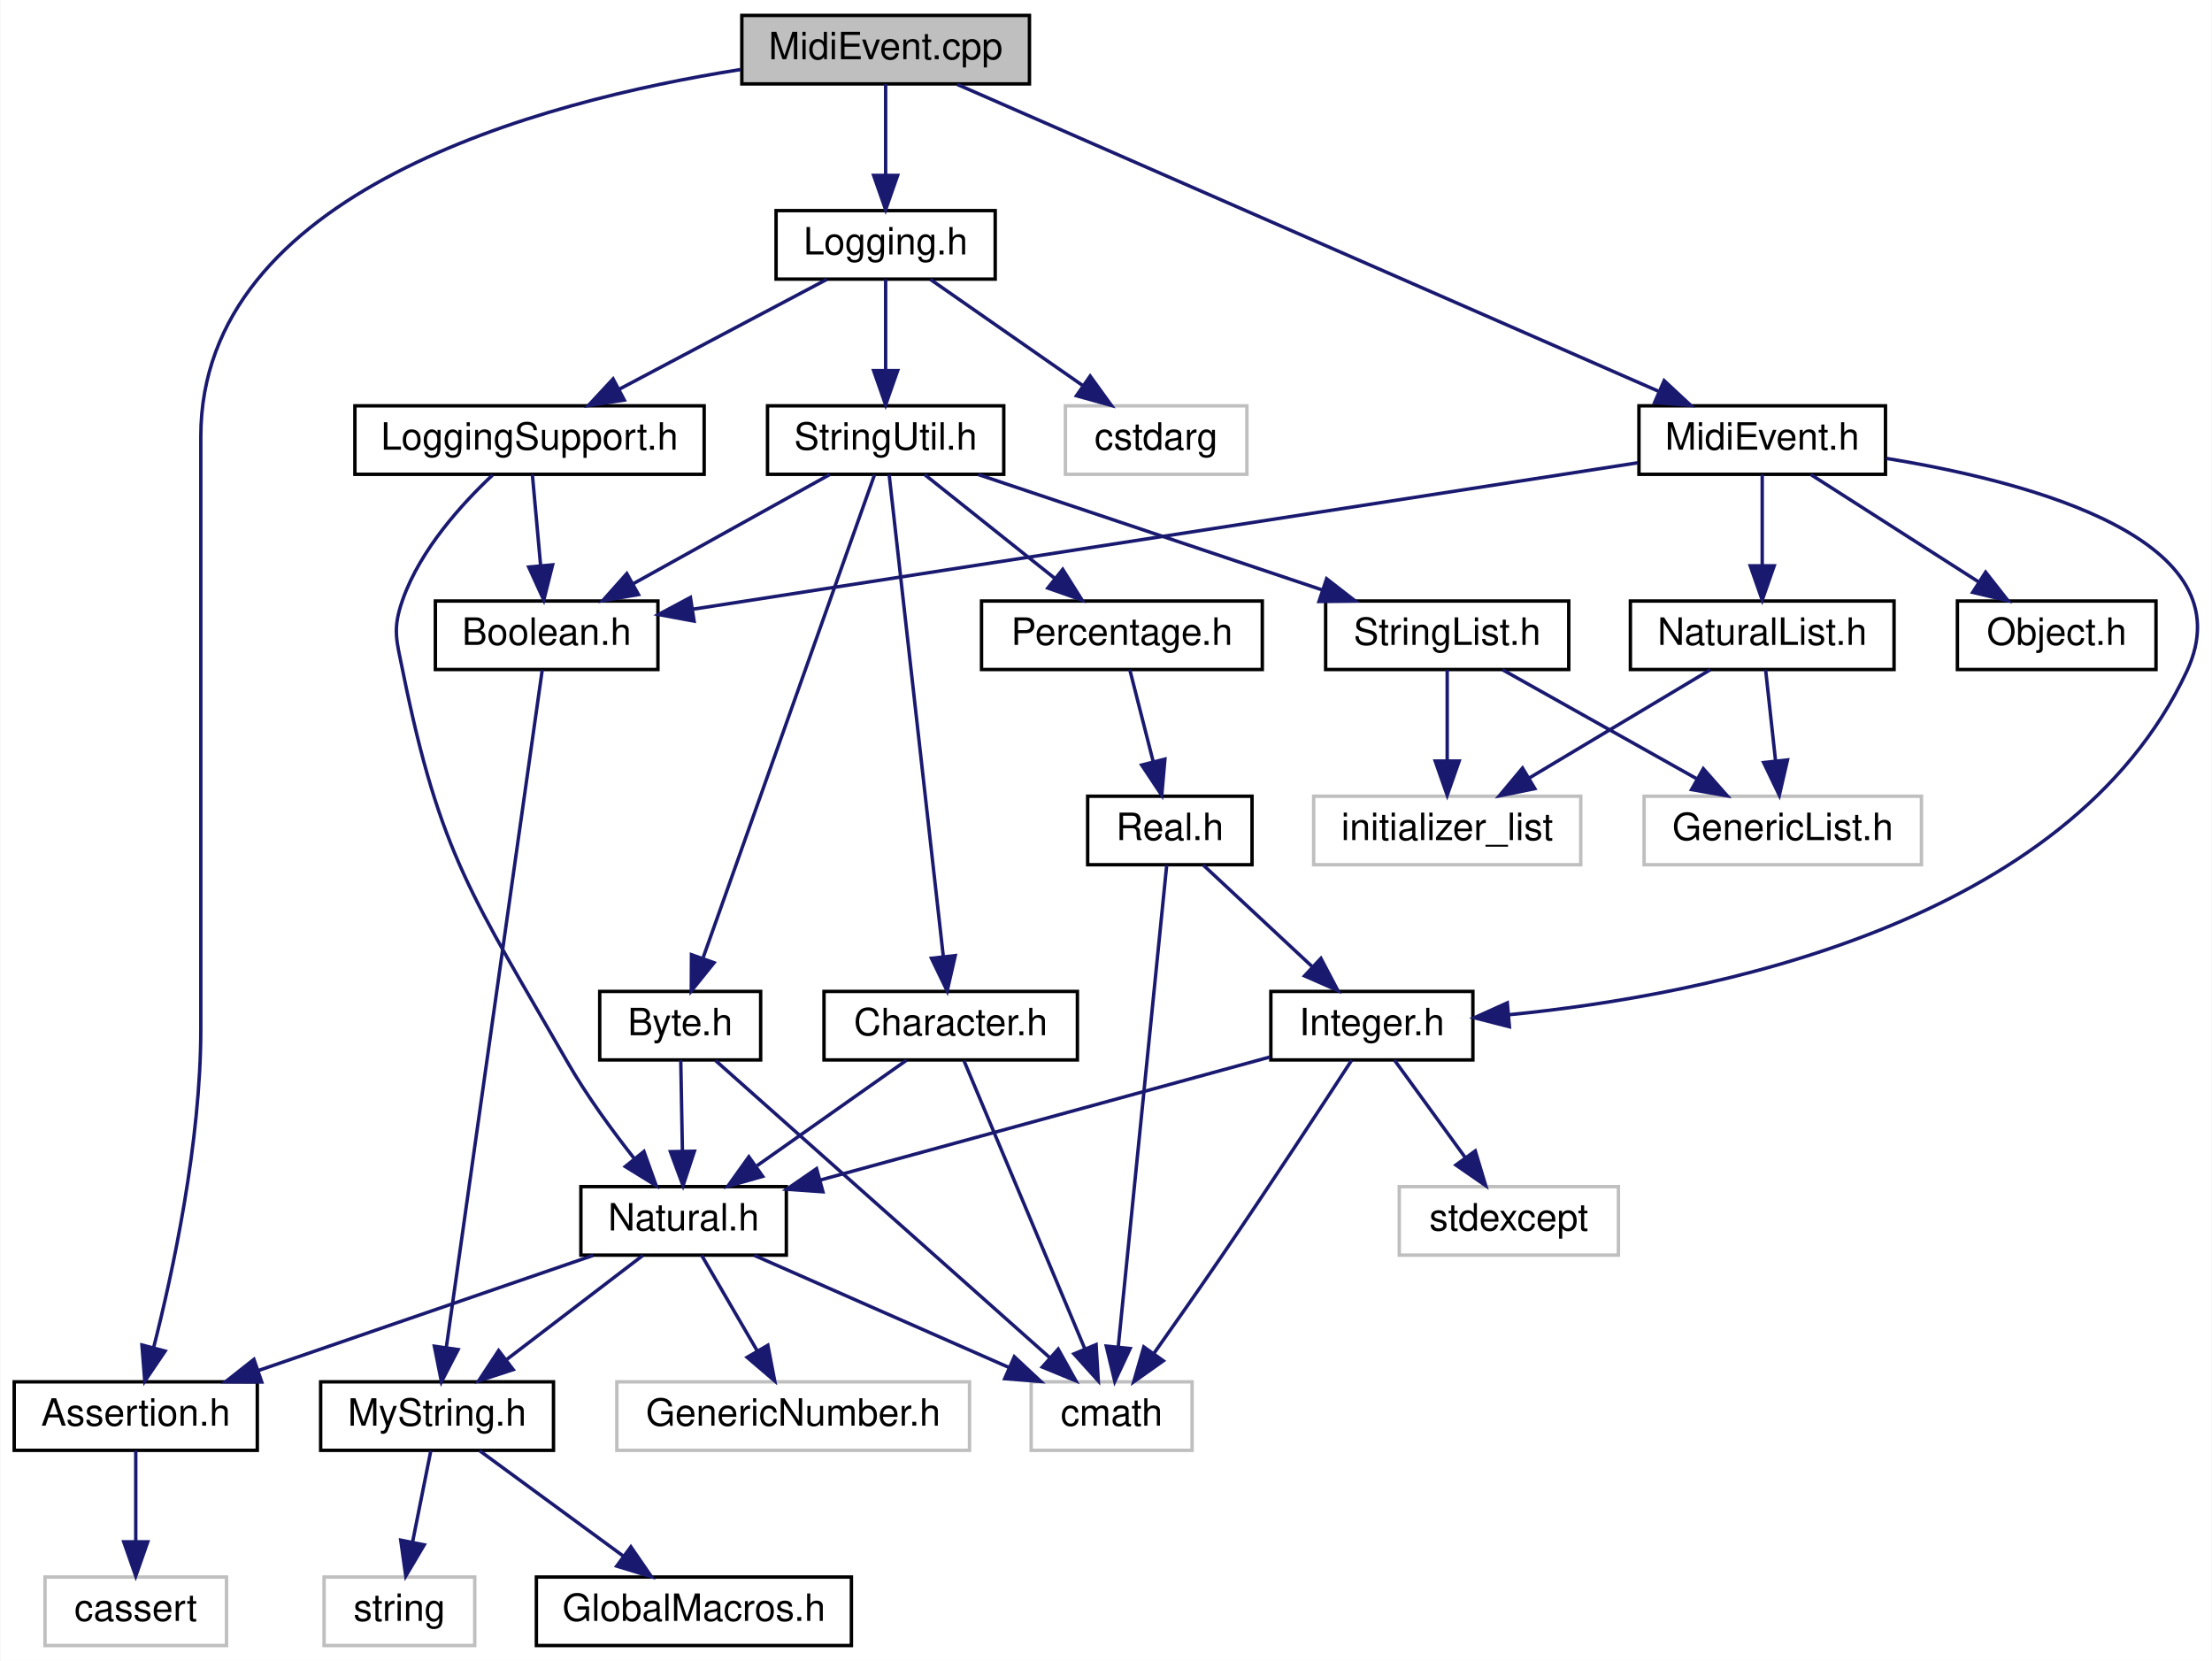
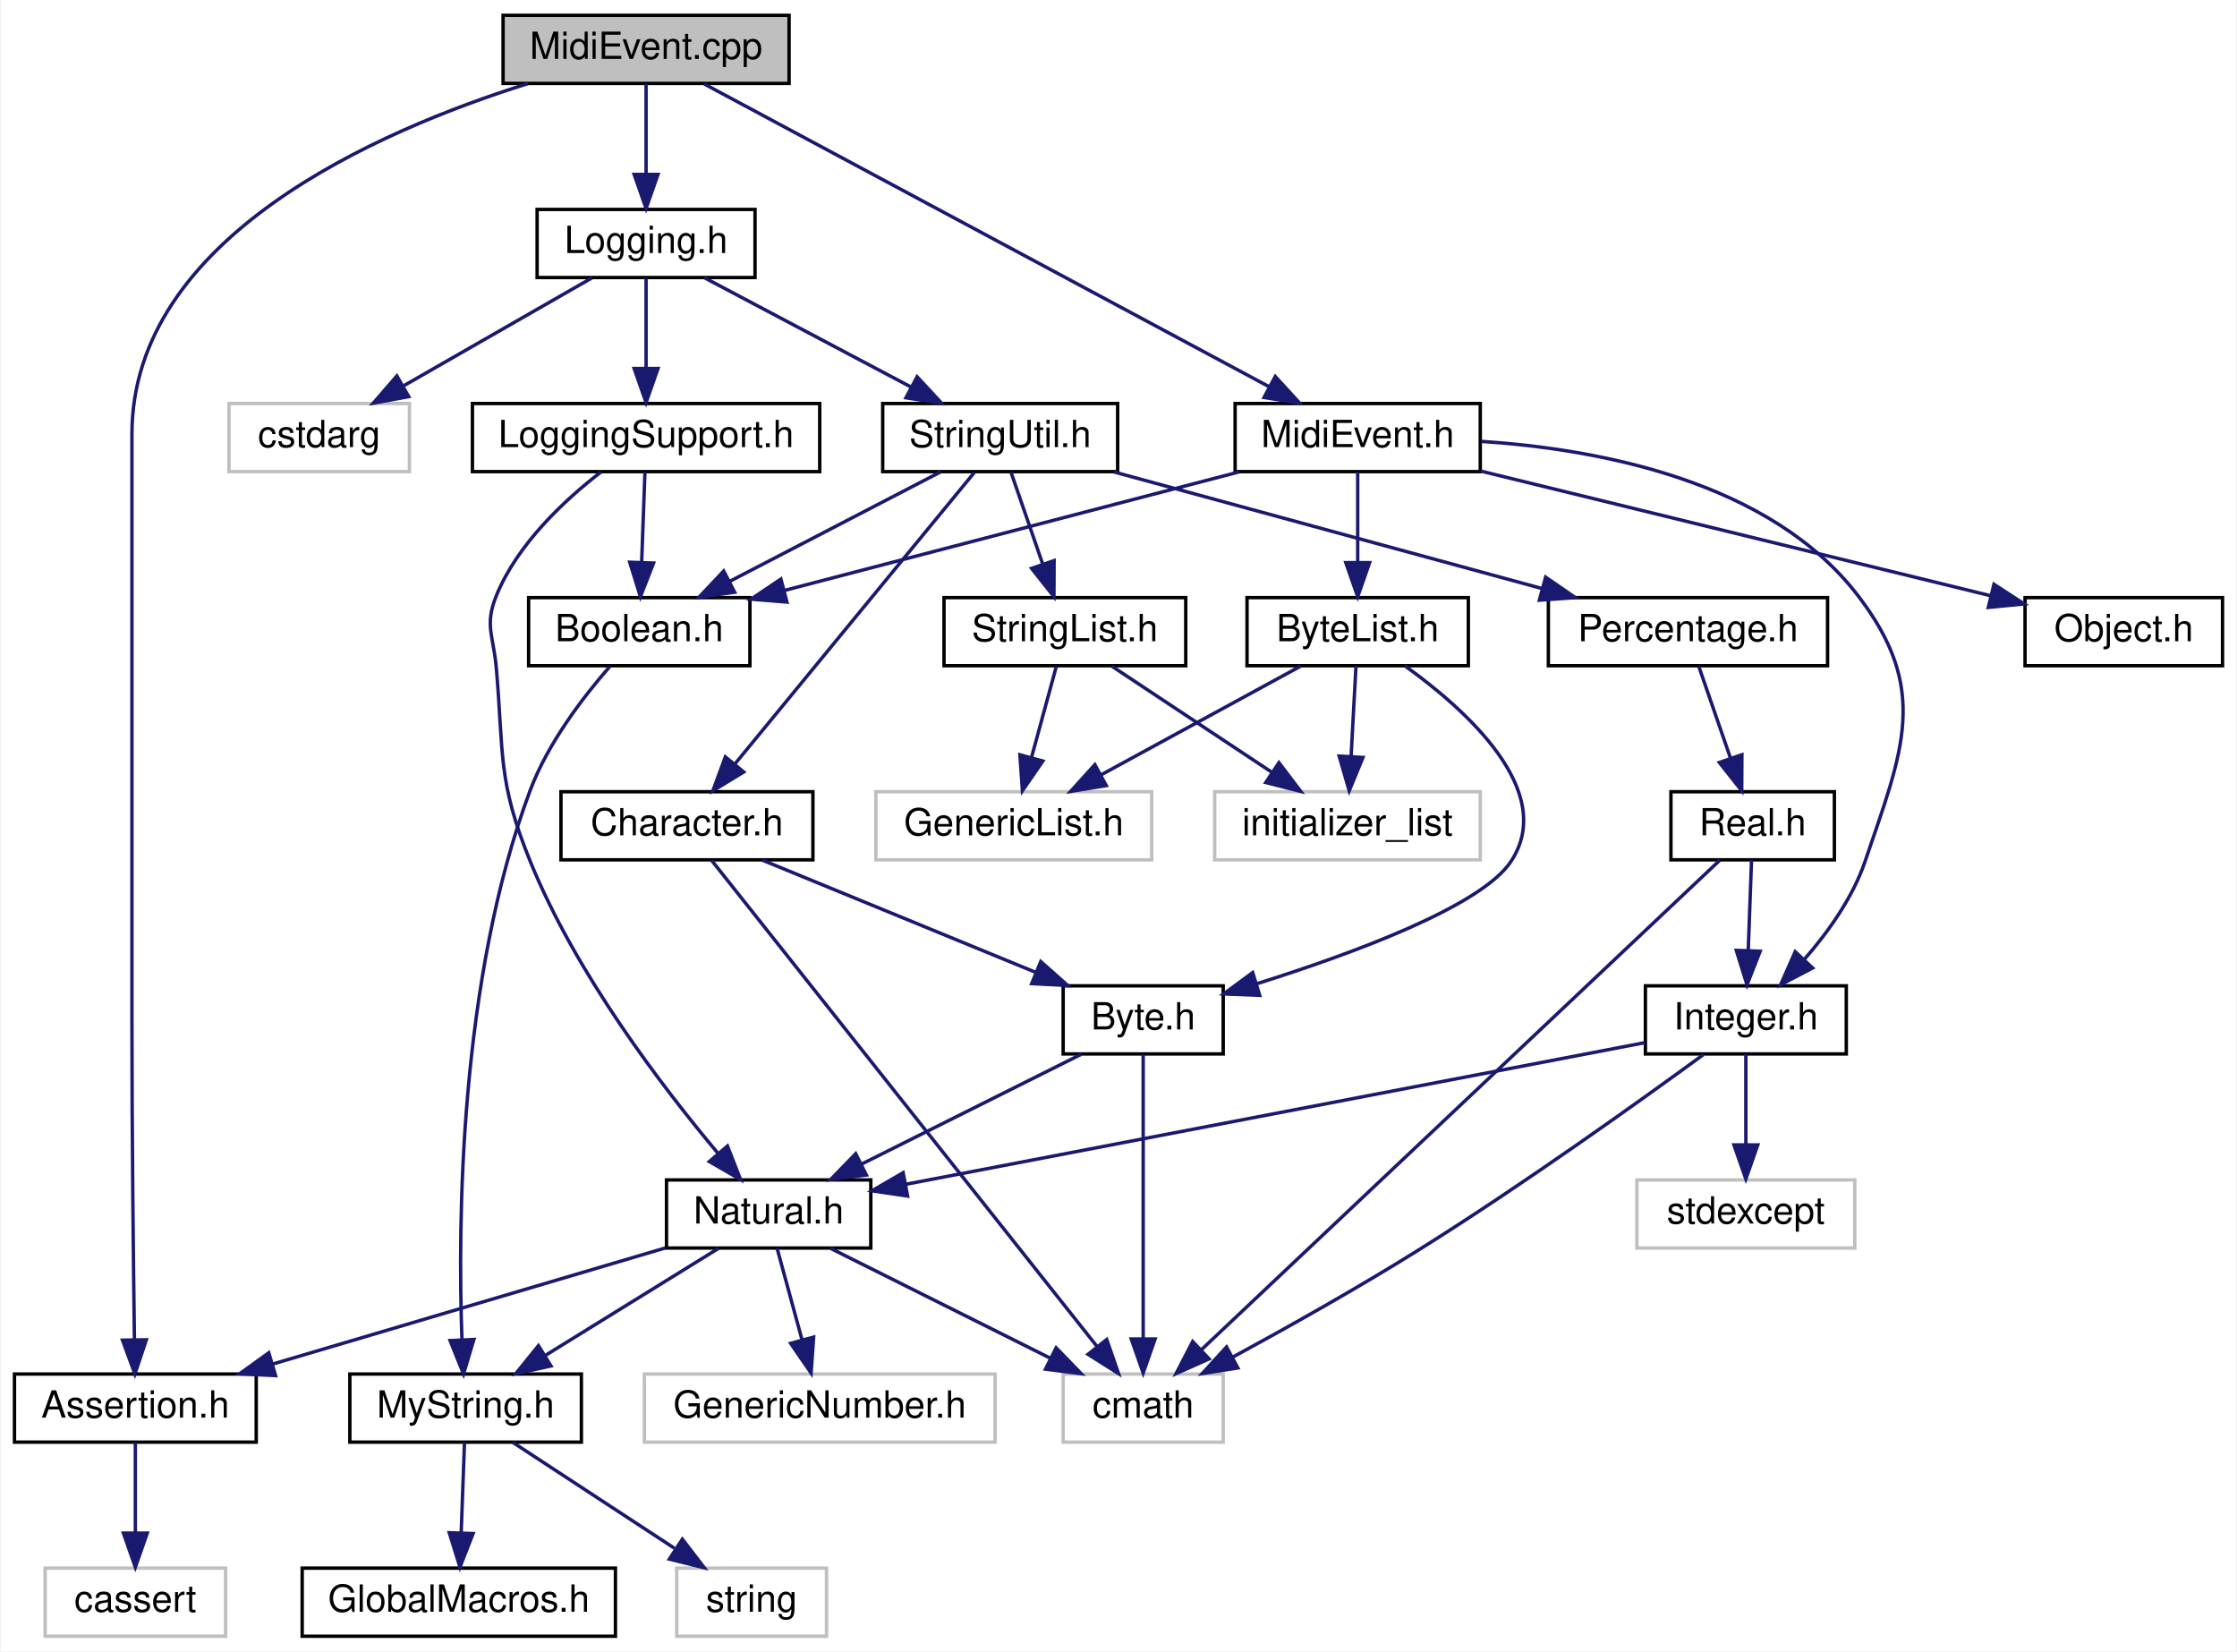
- <svg xmlns="http://www.w3.org/2000/svg" xmlns:xlink="http://www.w3.org/1999/xlink" width="646pt" height="485pt" viewBox="0.00 0.00 645.71 485.00">
+ <svg xmlns="http://www.w3.org/2000/svg" xmlns:xlink="http://www.w3.org/1999/xlink" width="657pt" height="485pt" viewBox="0.00 0.00 656.50 485.00">
  <g id="graph0" class="graph" transform="scale(1 1) rotate(0) translate(4 481)">
-     <polygon fill="white" stroke="transparent" points="-4,4 -4,-481 641.71,-481 641.71,4 -4,4" />
+     <polygon fill="white" stroke="transparent" points="-4,4 -4,-481 652.5,-481 652.5,4 -4,4" />
    <g id="node1" class="node">
      <g id="a_node1">
        <a xlink:title="The MidiEvent implementation defines the services of a single MIDI event.">
-           <polygon fill="#bfbfbf" stroke="black" points="212.5,-456.5 212.5,-476.5 296.5,-476.5 296.5,-456.5 212.5,-456.5" />
-           <text text-anchor="middle" x="254.5" y="-463.7" font-family="Helvetica,sans-Serif" font-size="11.00">MidiEvent.cpp</text>
+           <polygon fill="#bfbfbf" stroke="black" points="143.5,-456.5 143.5,-476.5 227.5,-476.5 227.5,-456.5 143.5,-456.5" />
+           <text text-anchor="middle" x="185.5" y="-463.7" font-family="Helvetica,sans-Serif" font-size="11.00">MidiEvent.cpp</text>
        </a>
      </g>
    </g>
    <g id="node2" class="node">
      <g id="a_node2">
        <a xlink:href="_assertion_8h.html" target="_top" xlink:title="The Assertion specification defines macros for pre- and postconditions in functions or methods.">
          <polygon fill="white" stroke="black" points="0,-57.5 0,-77.5 71,-77.5 71,-57.5 0,-57.5" />
          <text text-anchor="middle" x="35.5" y="-64.7" font-family="Helvetica,sans-Serif" font-size="11.00">Assertion.h</text>
        </a>
      </g>
    </g>
    <g id="edge1" class="edge">
-       <path fill="none" stroke="midnightblue" d="M212.09,-460.69C153.38,-451.4 54.5,-425.13 54.5,-353.5 54.5,-353.5 54.5,-353.5 54.5,-180.5 54.5,-147.43 46.35,-109.63 40.72,-87.49" />
-       <polygon fill="midnightblue" stroke="midnightblue" points="44.08,-86.48 38.14,-77.7 37.31,-88.26 44.08,-86.48" />
+       <path fill="none" stroke="midnightblue" d="M150.86,-456.47C106.28,-442.52 34.5,-411.11 34.5,-353.5 34.5,-353.5 34.5,-353.5 34.5,-180.5 34.5,-147.88 34.93,-109.92 35.23,-87.62" />
+       <polygon fill="midnightblue" stroke="midnightblue" points="38.73,-87.55 35.37,-77.5 31.73,-87.45 38.73,-87.55" />
    </g>
    <g id="node4" class="node">
      <g id="a_node4">
        <a xlink:href="_logging_8h.html" target="_top" xlink:title="The Logging specification defines macros for entry-, exit- and intermediate logging of functions into...">
-           <polygon fill="white" stroke="black" points="222.5,-399.5 222.5,-419.5 286.5,-419.5 286.5,-399.5 222.5,-399.5" />
-           <text text-anchor="middle" x="254.5" y="-406.7" font-family="Helvetica,sans-Serif" font-size="11.00">Logging.h</text>
+           <polygon fill="white" stroke="black" points="153.5,-399.5 153.5,-419.5 217.5,-419.5 217.5,-399.5 153.5,-399.5" />
+           <text text-anchor="middle" x="185.5" y="-406.7" font-family="Helvetica,sans-Serif" font-size="11.00">Logging.h</text>
        </a>
      </g>
    </g>
    <g id="edge3" class="edge">
-       <path fill="none" stroke="midnightblue" d="M254.5,-456.42C254.5,-449.22 254.5,-438.9 254.5,-429.86" />
-       <polygon fill="midnightblue" stroke="midnightblue" points="258,-429.78 254.5,-419.78 251,-429.78 258,-429.78" />
+       <path fill="none" stroke="midnightblue" d="M185.5,-456.42C185.5,-449.22 185.5,-438.9 185.5,-429.86" />
+       <polygon fill="midnightblue" stroke="midnightblue" points="189,-429.78 185.5,-419.78 182,-429.78 189,-429.78" />
    </g>
    <g id="node24" class="node">
      <g id="a_node24">
        <a xlink:href="_midi_event_8h.html" target="_top" xlink:title="The MidiEvent specification defines a single MIDI event and the MIDI event kind enumeration.">
-           <polygon fill="white" stroke="black" points="474.5,-342.5 474.5,-362.5 546.5,-362.5 546.5,-342.5 474.5,-342.5" />
-           <text text-anchor="middle" x="510.5" y="-349.7" font-family="Helvetica,sans-Serif" font-size="11.00">MidiEvent.h</text>
-         </a>
-       </g>
-     </g>
-     <g id="edge33" class="edge">
-       <path fill="none" stroke="midnightblue" d="M275.45,-456.33C320.66,-436.56 427.53,-389.8 480.15,-366.78" />
-       <polygon fill="midnightblue" stroke="midnightblue" points="481.86,-369.85 489.62,-362.63 479.06,-363.44 481.86,-369.85" />
+           <polygon fill="white" stroke="black" points="358.5,-342.5 358.5,-362.5 430.5,-362.5 430.5,-342.5 358.5,-342.5" />
+           <text text-anchor="middle" x="394.5" y="-349.7" font-family="Helvetica,sans-Serif" font-size="11.00">MidiEvent.h</text>
+         </a>
+       </g>
+     </g>
+     <g id="edge32" class="edge">
+       <path fill="none" stroke="midnightblue" d="M202.6,-456.33C239.13,-436.76 324.96,-390.77 368.37,-367.5" />
+       <polygon fill="midnightblue" stroke="midnightblue" points="370.29,-370.44 377.45,-362.63 366.99,-364.27 370.29,-370.44" />
    </g>
    <g id="node3" class="node">
      <g id="a_node3">
        <a xlink:title=" ">
          <polygon fill="white" stroke="#bfbfbf" points="9,-0.5 9,-20.5 62,-20.5 62,-0.5 9,-0.5" />
          <text text-anchor="middle" x="35.5" y="-7.7" font-family="Helvetica,sans-Serif" font-size="11.00">cassert</text>
        </a>
      </g>
    </g>
    <g id="edge2" class="edge">
      <path fill="none" stroke="midnightblue" d="M35.5,-57.42C35.5,-50.22 35.5,-39.9 35.5,-30.86" />
      <polygon fill="midnightblue" stroke="midnightblue" points="39,-30.78 35.5,-20.78 32,-30.78 39,-30.78" />
    </g>
    <g id="node5" class="node">
      <g id="a_node5">
        <a xlink:title=" ">
-           <polygon fill="white" stroke="#bfbfbf" points="307,-342.5 307,-362.5 360,-362.5 360,-342.5 307,-342.5" />
-           <text text-anchor="middle" x="333.5" y="-349.7" font-family="Helvetica,sans-Serif" font-size="11.00">cstdarg</text>
+           <polygon fill="white" stroke="#bfbfbf" points="63,-342.5 63,-362.5 116,-362.5 116,-342.5 63,-342.5" />
+           <text text-anchor="middle" x="89.5" y="-349.7" font-family="Helvetica,sans-Serif" font-size="11.00">cstdarg</text>
        </a>
      </g>
    </g>
    <g id="edge4" class="edge">
-       <path fill="none" stroke="midnightblue" d="M267.55,-399.42C279.67,-390.98 297.94,-378.26 312.18,-368.34" />
-       <polygon fill="midnightblue" stroke="midnightblue" points="314.23,-371.18 320.44,-362.6 310.23,-365.44 314.23,-371.18" />
+       <path fill="none" stroke="midnightblue" d="M169.65,-399.42C154.64,-390.82 131.87,-377.78 114.43,-367.78" />
+       <polygon fill="midnightblue" stroke="midnightblue" points="115.79,-364.53 105.38,-362.6 112.31,-370.6 115.79,-364.53" />
    </g>
    <g id="node6" class="node">
      <g id="a_node6">
        <a xlink:href="_logging_support_8h.html" target="_top" xlink:title="The LoggingSupport specification defines a class for simple entry/exit logging to a file; this loggin...">
-           <polygon fill="white" stroke="black" points="99.5,-342.5 99.5,-362.5 201.5,-362.5 201.5,-342.5 99.5,-342.5" />
-           <text text-anchor="middle" x="150.5" y="-349.7" font-family="Helvetica,sans-Serif" font-size="11.00">LoggingSupport.h</text>
+           <polygon fill="white" stroke="black" points="134.5,-342.5 134.5,-362.5 236.5,-362.5 236.5,-342.5 134.5,-342.5" />
+           <text text-anchor="middle" x="185.5" y="-349.7" font-family="Helvetica,sans-Serif" font-size="11.00">LoggingSupport.h</text>
        </a>
      </g>
    </g>
    <g id="edge5" class="edge">
-       <path fill="none" stroke="midnightblue" d="M237.33,-399.42C220.84,-390.7 195.72,-377.41 176.73,-367.37" />
-       <polygon fill="midnightblue" stroke="midnightblue" points="178.18,-364.18 167.7,-362.6 174.9,-370.36 178.18,-364.18" />
+       <path fill="none" stroke="midnightblue" d="M185.5,-399.42C185.5,-392.22 185.5,-381.9 185.5,-372.86" />
+       <polygon fill="midnightblue" stroke="midnightblue" points="189,-372.78 185.5,-362.78 182,-372.78 189,-372.78" />
    </g>
    <g id="node14" class="node">
      <g id="a_node14">
        <a xlink:href="_string_util_8h.html" target="_top" xlink:title="The StringUtil specification defines several string routines not included in the standard C++ library...">
-           <polygon fill="white" stroke="black" points="220,-342.5 220,-362.5 289,-362.5 289,-342.5 220,-342.5" />
-           <text text-anchor="middle" x="254.5" y="-349.7" font-family="Helvetica,sans-Serif" font-size="11.00">StringUtil.h</text>
+           <polygon fill="white" stroke="black" points="255,-342.5 255,-362.5 324,-362.5 324,-342.5 255,-342.5" />
+           <text text-anchor="middle" x="289.5" y="-349.7" font-family="Helvetica,sans-Serif" font-size="11.00">StringUtil.h</text>
        </a>
      </g>
    </g>
    <g id="edge15" class="edge">
-       <path fill="none" stroke="midnightblue" d="M254.5,-399.42C254.5,-392.22 254.5,-381.9 254.5,-372.86" />
-       <polygon fill="midnightblue" stroke="midnightblue" points="258,-372.78 254.5,-362.78 251,-372.78 258,-372.78" />
+       <path fill="none" stroke="midnightblue" d="M202.67,-399.42C219.16,-390.7 244.28,-377.41 263.27,-367.37" />
+       <polygon fill="midnightblue" stroke="midnightblue" points="265.1,-370.36 272.3,-362.6 261.82,-364.18 265.1,-370.36" />
    </g>
    <g id="node7" class="node">
      <g id="a_node7">
        <a xlink:href="_boolean_8h.html" target="_top" xlink:title="The Boolean specification and body provides a value object type for boolean values.">
-           <polygon fill="white" stroke="black" points="123,-285.5 123,-305.5 188,-305.5 188,-285.5 123,-285.5" />
-           <text text-anchor="middle" x="155.5" y="-292.7" font-family="Helvetica,sans-Serif" font-size="11.00">Boolean.h</text>
+           <polygon fill="white" stroke="black" points="151,-285.5 151,-305.5 216,-305.5 216,-285.5 151,-285.5" />
+           <text text-anchor="middle" x="183.5" y="-292.7" font-family="Helvetica,sans-Serif" font-size="11.00">Boolean.h</text>
        </a>
      </g>
    </g>
    <g id="edge6" class="edge">
-       <path fill="none" stroke="midnightblue" d="M151.33,-342.42C151.98,-335.22 152.92,-324.9 153.74,-315.86" />
-       <polygon fill="midnightblue" stroke="midnightblue" points="157.24,-316.06 154.66,-305.78 150.27,-315.42 157.24,-316.06" />
+       <path fill="none" stroke="midnightblue" d="M185.17,-342.42C184.91,-335.22 184.53,-324.9 184.2,-315.86" />
+       <polygon fill="midnightblue" stroke="midnightblue" points="187.7,-315.65 183.84,-305.78 180.7,-315.9 187.7,-315.65" />
    </g>
    <g id="node11" class="node">
      <g id="a_node11">
        <a xlink:href="_natural_8h.html" target="_top" xlink:title="The Natural specification and body provides a value object type for naturals (positive integers with ...">
-           <polygon fill="white" stroke="black" points="165.5,-114.5 165.5,-134.5 225.5,-134.5 225.5,-114.5 165.5,-114.5" />
-           <text text-anchor="middle" x="195.5" y="-121.7" font-family="Helvetica,sans-Serif" font-size="11.00">Natural.h</text>
+           <polygon fill="white" stroke="black" points="191.5,-114.5 191.5,-134.5 251.5,-134.5 251.5,-114.5 191.5,-114.5" />
+           <text text-anchor="middle" x="221.5" y="-121.7" font-family="Helvetica,sans-Serif" font-size="11.00">Natural.h</text>
        </a>
      </g>
    </g>
    <g id="edge10" class="edge">
-       <path fill="none" stroke="midnightblue" d="M139.71,-342.29C130.75,-333.89 118.68,-320.58 113.5,-306 110.38,-297.21 111.65,-294.15 113.5,-285 124.38,-231.11 134.18,-218.7 161.5,-171 167.17,-161.09 174.67,-150.84 181.18,-142.58" />
-       <polygon fill="midnightblue" stroke="midnightblue" points="183.91,-144.77 187.49,-134.79 178.47,-140.36 183.91,-144.77" />
+       <path fill="none" stroke="midnightblue" d="M172.29,-342.42C161.72,-334.28 147.68,-321.28 141.5,-306 138,-297.35 140.69,-294.3 141.5,-285 143.73,-259.38 141.81,-251.82 151.5,-228 164.95,-194.94 190.3,-161.75 206.52,-142.44" />
+       <polygon fill="midnightblue" stroke="midnightblue" points="209.4,-144.46 213.25,-134.6 204.08,-139.9 209.4,-144.46" />
    </g>
    <g id="node8" class="node">
      <g id="a_node8">
        <a xlink:href="_my_string_8h.html" target="_top" xlink:title="The String specification defines a standard string type.">
-           <polygon fill="white" stroke="black" points="89.5,-57.5 89.5,-77.5 157.5,-77.5 157.5,-57.5 89.5,-57.5" />
-           <text text-anchor="middle" x="123.5" y="-64.7" font-family="Helvetica,sans-Serif" font-size="11.00">MyString.h</text>
+           <polygon fill="white" stroke="black" points="98.5,-57.5 98.5,-77.5 166.5,-77.5 166.5,-57.5 98.5,-57.5" />
+           <text text-anchor="middle" x="132.5" y="-64.7" font-family="Helvetica,sans-Serif" font-size="11.00">MyString.h</text>
        </a>
      </g>
    </g>
    <g id="edge7" class="edge">
-       <path fill="none" stroke="midnightblue" d="M154.21,-285.36C149.43,-251.64 132.74,-133.77 126.18,-87.42" />
-       <polygon fill="midnightblue" stroke="midnightblue" points="129.64,-86.92 124.78,-77.51 122.71,-87.9 129.64,-86.92" />
+       <path fill="none" stroke="midnightblue" d="M174.8,-285.22C167.24,-276.56 156.72,-262.92 151.5,-249 130.61,-193.32 130.2,-121.62 131.42,-87.8" />
+       <polygon fill="midnightblue" stroke="midnightblue" points="134.93,-87.65 131.89,-77.5 127.94,-87.33 134.93,-87.65" />
    </g>
    <g id="node9" class="node">
      <g id="a_node9">
        <a xlink:title=" ">
-           <polygon fill="white" stroke="#bfbfbf" points="90.5,-0.5 90.5,-20.5 134.5,-20.5 134.5,-0.5 90.5,-0.5" />
-           <text text-anchor="middle" x="112.5" y="-7.7" font-family="Helvetica,sans-Serif" font-size="11.00">string</text>
+           <polygon fill="white" stroke="#bfbfbf" points="194.5,-0.5 194.5,-20.5 238.5,-20.5 238.5,-0.5 194.5,-0.5" />
+           <text text-anchor="middle" x="216.5" y="-7.7" font-family="Helvetica,sans-Serif" font-size="11.00">string</text>
        </a>
      </g>
    </g>
    <g id="edge8" class="edge">
-       <path fill="none" stroke="midnightblue" d="M121.68,-57.42C120.24,-50.22 118.18,-39.9 116.37,-30.86" />
-       <polygon fill="midnightblue" stroke="midnightblue" points="119.75,-29.9 114.36,-20.78 112.89,-31.27 119.75,-29.9" />
+       <path fill="none" stroke="midnightblue" d="M146.37,-57.42C159.26,-48.98 178.69,-36.26 193.83,-26.34" />
+       <polygon fill="midnightblue" stroke="midnightblue" points="196.16,-29 202.61,-20.6 192.33,-23.15 196.16,-29" />
    </g>
    <g id="node10" class="node">
      <g id="a_node10">
        <a xlink:href="_global_macros_8h.html" target="_top" xlink:title="The GlobalMacros specification defines simple macros (e.g. for parameter modes).">
-           <polygon fill="white" stroke="black" points="152.5,-0.5 152.5,-20.5 244.5,-20.5 244.5,-0.5 152.5,-0.5" />
-           <text text-anchor="middle" x="198.5" y="-7.7" font-family="Helvetica,sans-Serif" font-size="11.00">GlobalMacros.h</text>
+           <polygon fill="white" stroke="black" points="84.5,-0.5 84.5,-20.5 176.5,-20.5 176.5,-0.5 84.5,-0.5" />
+           <text text-anchor="middle" x="130.5" y="-7.7" font-family="Helvetica,sans-Serif" font-size="11.00">GlobalMacros.h</text>
        </a>
      </g>
    </g>
    <g id="edge9" class="edge">
-       <path fill="none" stroke="midnightblue" d="M135.88,-57.42C147.28,-49.06 164.41,-36.5 177.88,-26.62" />
-       <polygon fill="midnightblue" stroke="midnightblue" points="180.1,-29.33 186.1,-20.6 175.96,-23.69 180.1,-29.33" />
+       <path fill="none" stroke="midnightblue" d="M132.17,-57.42C131.91,-50.22 131.53,-39.9 131.2,-30.86" />
+       <polygon fill="midnightblue" stroke="midnightblue" points="134.7,-30.65 130.84,-20.78 127.7,-30.9 134.7,-30.65" />
    </g>
    <g id="edge12" class="edge">
-       <path fill="none" stroke="midnightblue" d="M169.08,-114.42C142.36,-105.23 100.9,-90.98 71.26,-80.79" />
-       <polygon fill="midnightblue" stroke="midnightblue" points="72.29,-77.45 61.69,-77.5 70.01,-84.06 72.29,-77.45" />
+       <path fill="none" stroke="midnightblue" d="M191.2,-114.54C159.82,-105.26 110.59,-90.71 75.91,-80.45" />
+       <polygon fill="midnightblue" stroke="midnightblue" points="76.68,-77.03 66.09,-77.55 74.69,-83.74 76.68,-77.03" />
    </g>
    <g id="edge14" class="edge">
-       <path fill="none" stroke="midnightblue" d="M183.61,-114.42C172.84,-106.19 156.73,-93.88 143.9,-84.08" />
-       <polygon fill="midnightblue" stroke="midnightblue" points="145.72,-81.07 135.65,-77.78 141.47,-86.63 145.72,-81.07" />
+       <path fill="none" stroke="midnightblue" d="M206.8,-114.42C193.02,-105.9 172.17,-93.02 156.07,-83.06" />
+       <polygon fill="midnightblue" stroke="midnightblue" points="157.57,-79.88 147.22,-77.6 153.89,-85.83 157.57,-79.88" />
    </g>
    <g id="node12" class="node">
      <g id="a_node12">
        <a xlink:title=" ">
-           <polygon fill="white" stroke="#bfbfbf" points="297,-57.5 297,-77.5 344,-77.5 344,-57.5 297,-57.5" />
-           <text text-anchor="middle" x="320.5" y="-64.7" font-family="Helvetica,sans-Serif" font-size="11.00">cmath</text>
+           <polygon fill="white" stroke="#bfbfbf" points="308,-57.5 308,-77.5 355,-77.5 355,-57.5 308,-57.5" />
+           <text text-anchor="middle" x="331.5" y="-64.7" font-family="Helvetica,sans-Serif" font-size="11.00">cmath</text>
        </a>
      </g>
    </g>
    <g id="edge11" class="edge">
-       <path fill="none" stroke="midnightblue" d="M216.14,-114.42C236.41,-105.5 267.54,-91.8 290.53,-81.69" />
-       <polygon fill="midnightblue" stroke="midnightblue" points="292.08,-84.83 299.83,-77.6 289.27,-78.42 292.08,-84.83" />
+       <path fill="none" stroke="midnightblue" d="M239.66,-114.42C257.26,-105.62 284.16,-92.17 304.31,-82.1" />
+       <polygon fill="midnightblue" stroke="midnightblue" points="305.93,-85.2 313.31,-77.6 302.8,-78.94 305.93,-85.2" />
    </g>
    <g id="node13" class="node">
      <g id="a_node13">
        <a xlink:title=" ">
-           <polygon fill="white" stroke="#bfbfbf" points="176,-57.5 176,-77.5 279,-77.5 279,-57.5 176,-57.5" />
-           <text text-anchor="middle" x="227.5" y="-64.7" font-family="Helvetica,sans-Serif" font-size="11.00">GenericNumber.h</text>
+           <polygon fill="white" stroke="#bfbfbf" points="185,-57.5 185,-77.5 288,-77.5 288,-57.5 185,-57.5" />
+           <text text-anchor="middle" x="236.5" y="-64.7" font-family="Helvetica,sans-Serif" font-size="11.00">GenericNumber.h</text>
        </a>
      </g>
    </g>
    <g id="edge13" class="edge">
-       <path fill="none" stroke="midnightblue" d="M200.78,-114.42C205.16,-106.9 211.51,-95.98 216.92,-86.68" />
-       <polygon fill="midnightblue" stroke="midnightblue" points="220.1,-88.18 222.1,-77.78 214.05,-84.66 220.1,-88.18" />
+       <path fill="none" stroke="midnightblue" d="M223.98,-114.42C225.96,-107.14 228.82,-96.67 231.3,-87.57" />
+       <polygon fill="midnightblue" stroke="midnightblue" points="234.71,-88.35 233.97,-77.78 227.96,-86.51 234.71,-88.35" />
    </g>
    <g id="edge16" class="edge">
-       <path fill="none" stroke="midnightblue" d="M238.15,-342.42C222.53,-333.74 198.76,-320.53 180.71,-310.51" />
-       <polygon fill="midnightblue" stroke="midnightblue" points="182.31,-307.39 171.87,-305.6 178.91,-313.51 182.31,-307.39" />
+       <path fill="none" stroke="midnightblue" d="M272,-342.42C255.12,-333.66 229.35,-320.29 209.97,-310.23" />
+       <polygon fill="midnightblue" stroke="midnightblue" points="211.52,-307.09 201.03,-305.6 208.29,-313.31 211.52,-307.09" />
    </g>
    <g id="node15" class="node">
      <g id="a_node15">
-         <a xlink:href="_byte_8h.html" target="_top" xlink:title="The Byte specification and body provides a value object type for byte values.">
-           <polygon fill="white" stroke="black" points="171,-171.5 171,-191.5 218,-191.5 218,-171.5 171,-171.5" />
-           <text text-anchor="middle" x="194.5" y="-178.7" font-family="Helvetica,sans-Serif" font-size="11.00">Byte.h</text>
+         <a xlink:href="_character_8h.html" target="_top" xlink:title="The Character specification and body provides a value object type for character values.">
+           <polygon fill="white" stroke="black" points="160.5,-228.5 160.5,-248.5 234.5,-248.5 234.5,-228.5 160.5,-228.5" />
+           <text text-anchor="middle" x="197.5" y="-235.7" font-family="Helvetica,sans-Serif" font-size="11.00">Character.h</text>
        </a>
      </g>
    </g>
    <g id="edge17" class="edge">
-       <path fill="none" stroke="midnightblue" d="M251.27,-342.41C241.83,-315.82 214.11,-237.74 201.23,-201.45" />
-       <polygon fill="midnightblue" stroke="midnightblue" points="204.39,-199.88 197.74,-191.63 197.79,-202.23 204.39,-199.88" />
-     </g>
-     <g id="node16" class="node">
-       <g id="a_node16">
-         <a xlink:href="_character_8h.html" target="_top" xlink:title="The Character specification and body provides a value object type for character values.">
-           <polygon fill="white" stroke="black" points="236.5,-171.5 236.5,-191.5 310.5,-191.5 310.5,-171.5 236.5,-171.5" />
-           <text text-anchor="middle" x="273.5" y="-178.7" font-family="Helvetica,sans-Serif" font-size="11.00">Character.h</text>
-         </a>
-       </g>
-     </g>
-     <g id="edge20" class="edge">
-       <path fill="none" stroke="midnightblue" d="M255.52,-342.41C258.5,-315.94 267.21,-238.42 271.32,-201.92" />
-       <polygon fill="midnightblue" stroke="midnightblue" points="274.83,-201.96 272.47,-191.63 267.88,-201.18 274.83,-201.96" />
+       <path fill="none" stroke="midnightblue" d="M281.97,-342.33C266.61,-323.63 231.42,-280.8 211.65,-256.73" />
+       <polygon fill="midnightblue" stroke="midnightblue" points="214.18,-254.3 205.13,-248.79 208.78,-258.74 214.18,-254.3" />
    </g>
    <g id="node17" class="node">
      <g id="a_node17">
        <a xlink:href="_percentage_8h.html" target="_top" xlink:title="The Percentage specification and body provides a simple percentage type.">
-           <polygon fill="white" stroke="black" points="282.5,-285.5 282.5,-305.5 364.5,-305.5 364.5,-285.5 282.5,-285.5" />
-           <text text-anchor="middle" x="323.5" y="-292.7" font-family="Helvetica,sans-Serif" font-size="11.00">Percentage.h</text>
-         </a>
-       </g>
-     </g>
-     <g id="edge23" class="edge">
-       <path fill="none" stroke="midnightblue" d="M265.89,-342.42C276.22,-334.19 291.65,-321.88 303.95,-312.08" />
-       <polygon fill="midnightblue" stroke="midnightblue" points="306.22,-314.75 311.86,-305.78 301.86,-309.28 306.22,-314.75" />
+           <polygon fill="white" stroke="black" points="450.5,-285.5 450.5,-305.5 532.5,-305.5 532.5,-285.5 450.5,-285.5" />
+           <text text-anchor="middle" x="491.5" y="-292.7" font-family="Helvetica,sans-Serif" font-size="11.00">Percentage.h</text>
+         </a>
+       </g>
+     </g>
+     <g id="edge22" class="edge">
+       <path fill="none" stroke="midnightblue" d="M322.86,-342.42C357.32,-333.04 411.22,-318.36 448.78,-308.13" />
+       <polygon fill="midnightblue" stroke="midnightblue" points="449.7,-311.51 458.43,-305.5 447.86,-304.75 449.7,-311.51" />
    </g>
    <g id="node21" class="node">
      <g id="a_node21">
        <a xlink:href="_string_list_8h.html" target="_top" xlink:title="The StringList specification defines lists of string values with zero-based arbitrary indexed access ...">
-           <polygon fill="white" stroke="black" points="383,-285.5 383,-305.5 454,-305.5 454,-285.5 383,-285.5" />
-           <text text-anchor="middle" x="418.5" y="-292.7" font-family="Helvetica,sans-Serif" font-size="11.00">StringList.h</text>
-         </a>
-       </g>
-     </g>
-     <g id="edge30" class="edge">
-       <path fill="none" stroke="midnightblue" d="M281.58,-342.42C308.96,-333.23 351.47,-318.98 381.85,-308.79" />
-       <polygon fill="midnightblue" stroke="midnightblue" points="383.28,-312 391.65,-305.5 381.06,-305.37 383.28,-312" />
+           <polygon fill="white" stroke="black" points="273,-285.5 273,-305.5 344,-305.5 344,-285.5 273,-285.5" />
+           <text text-anchor="middle" x="308.5" y="-292.7" font-family="Helvetica,sans-Serif" font-size="11.00">StringList.h</text>
+         </a>
+       </g>
+     </g>
+     <g id="edge29" class="edge">
+       <path fill="none" stroke="midnightblue" d="M292.64,-342.42C295.18,-335.06 298.85,-324.44 302.02,-315.27" />
+       <polygon fill="midnightblue" stroke="midnightblue" points="305.34,-316.37 305.29,-305.78 298.72,-314.09 305.34,-316.37" />
+     </g>
+     <g id="edge18" class="edge">
+       <path fill="none" stroke="midnightblue" d="M204.7,-228.41C226.15,-201.36 289.84,-121.04 317.93,-85.61" />
+       <polygon fill="midnightblue" stroke="midnightblue" points="320.79,-87.64 324.26,-77.63 315.3,-83.29 320.79,-87.64" />
+     </g>
+     <g id="node16" class="node">
+       <g id="a_node16">
+         <a xlink:href="_byte_8h.html" target="_top" xlink:title="The Byte specification and body provides a value object type for byte values.">
+           <polygon fill="white" stroke="black" points="308,-171.5 308,-191.5 355,-191.5 355,-171.5 308,-171.5" />
+           <text text-anchor="middle" x="331.5" y="-178.7" font-family="Helvetica,sans-Serif" font-size="11.00">Byte.h</text>
+         </a>
+       </g>
    </g>
    <g id="edge19" class="edge">
-       <path fill="none" stroke="midnightblue" d="M194.67,-171.42C194.8,-164.22 194.98,-153.9 195.15,-144.86" />
-       <polygon fill="midnightblue" stroke="midnightblue" points="198.65,-144.84 195.33,-134.78 191.65,-144.71 198.65,-144.84" />
-     </g>
-     <g id="edge18" class="edge">
-       <path fill="none" stroke="midnightblue" d="M204.81,-171.33C226.22,-152.3 275.74,-108.29 302.52,-84.48" />
-       <polygon fill="midnightblue" stroke="midnightblue" points="304.9,-87.05 310.05,-77.79 300.25,-81.82 304.9,-87.05" />
-     </g>
-     <g id="edge22" class="edge">
-       <path fill="none" stroke="midnightblue" d="M260.62,-171.42C248.76,-163.06 230.95,-150.5 216.95,-140.62" />
-       <polygon fill="midnightblue" stroke="midnightblue" points="218.59,-137.5 208.4,-134.6 214.55,-143.22 218.59,-137.5" />
+       <path fill="none" stroke="midnightblue" d="M219.63,-228.42C241.55,-219.42 275.32,-205.56 300.03,-195.42" />
+       <polygon fill="midnightblue" stroke="midnightblue" points="301.42,-198.63 309.34,-191.6 298.76,-192.15 301.42,-198.63" />
    </g>
    <g id="edge21" class="edge">
-       <path fill="none" stroke="midnightblue" d="M277.35,-171.33C285.06,-152.96 302.54,-111.29 312.73,-87.01" />
-       <polygon fill="midnightblue" stroke="midnightblue" points="315.96,-88.37 316.6,-77.79 309.5,-85.66 315.96,-88.37" />
+       <path fill="none" stroke="midnightblue" d="M313.34,-171.42C295.74,-162.62 268.84,-149.17 248.69,-139.1" />
+       <polygon fill="midnightblue" stroke="midnightblue" points="250.2,-135.94 239.69,-134.6 247.07,-142.2 250.2,-135.94" />
+     </g>
+     <g id="edge20" class="edge">
+       <path fill="none" stroke="midnightblue" d="M331.5,-171.33C331.5,-153.2 331.5,-112.41 331.5,-88" />
+       <polygon fill="midnightblue" stroke="midnightblue" points="335,-87.79 331.5,-77.79 328,-87.79 335,-87.79" />
    </g>
    <g id="node18" class="node">
      <g id="a_node18">
        <a xlink:href="_real_8h.html" target="_top" xlink:title="The Real specification defines a value object type for real values.">
-           <polygon fill="white" stroke="black" points="313.5,-228.5 313.5,-248.5 361.5,-248.5 361.5,-228.5 313.5,-228.5" />
-           <text text-anchor="middle" x="337.5" y="-235.7" font-family="Helvetica,sans-Serif" font-size="11.00">Real.h</text>
-         </a>
-       </g>
+           <polygon fill="white" stroke="black" points="486.5,-228.5 486.5,-248.5 534.5,-248.5 534.5,-228.5 486.5,-228.5" />
+           <text text-anchor="middle" x="510.5" y="-235.7" font-family="Helvetica,sans-Serif" font-size="11.00">Real.h</text>
+         </a>
+       </g>
+     </g>
+     <g id="edge23" class="edge">
+       <path fill="none" stroke="midnightblue" d="M494.64,-285.42C497.18,-278.06 500.85,-267.44 504.02,-258.27" />
+       <polygon fill="midnightblue" stroke="midnightblue" points="507.34,-259.37 507.29,-248.78 500.72,-257.09 507.34,-259.37" />
    </g>
    <g id="edge24" class="edge">
-       <path fill="none" stroke="midnightblue" d="M325.81,-285.42C327.67,-278.14 330.33,-267.67 332.65,-258.57" />
-       <polygon fill="midnightblue" stroke="midnightblue" points="336.06,-259.33 335.14,-248.78 329.28,-257.61 336.06,-259.33" />
-     </g>
-     <g id="edge25" class="edge">
-       <path fill="none" stroke="midnightblue" d="M336.59,-228.41C333.92,-201.94 326.12,-124.42 322.45,-87.92" />
-       <polygon fill="midnightblue" stroke="midnightblue" points="325.9,-87.23 321.42,-77.63 318.94,-87.93 325.9,-87.23" />
+       <path fill="none" stroke="midnightblue" d="M500.88,-228.41C471.98,-201.13 385.7,-119.67 348.68,-84.72" />
+       <polygon fill="midnightblue" stroke="midnightblue" points="350.85,-81.95 341.17,-77.63 346.04,-87.04 350.85,-81.95" />
    </g>
    <g id="node19" class="node">
      <g id="a_node19">
        <a xlink:href="_integer_8h.html" target="_top" xlink:title="The Integer specification and body provides a value object type for ints.">
-           <polygon fill="white" stroke="black" points="367,-171.5 367,-191.5 426,-191.5 426,-171.5 367,-171.5" />
-           <text text-anchor="middle" x="396.5" y="-178.7" font-family="Helvetica,sans-Serif" font-size="11.00">Integer.h</text>
-         </a>
-       </g>
+           <polygon fill="white" stroke="black" points="479,-171.5 479,-191.5 538,-191.5 538,-171.5 479,-171.5" />
+           <text text-anchor="middle" x="508.5" y="-178.7" font-family="Helvetica,sans-Serif" font-size="11.00">Integer.h</text>
+         </a>
+       </g>
+     </g>
+     <g id="edge25" class="edge">
+       <path fill="none" stroke="midnightblue" d="M510.17,-228.42C509.91,-221.22 509.53,-210.9 509.2,-201.86" />
+       <polygon fill="midnightblue" stroke="midnightblue" points="512.7,-201.65 508.84,-191.78 505.7,-201.9 512.7,-201.65" />
+     </g>
+     <g id="edge28" class="edge">
+       <path fill="none" stroke="midnightblue" d="M478.87,-174.82C427.12,-164.9 320.24,-144.42 261.81,-133.23" />
+       <polygon fill="midnightblue" stroke="midnightblue" points="262.31,-129.76 251.83,-131.31 261,-136.63 262.31,-129.76" />
    </g>
    <g id="edge26" class="edge">
-       <path fill="none" stroke="midnightblue" d="M347.24,-228.42C355.9,-220.35 368.76,-208.36 379.17,-198.65" />
-       <polygon fill="midnightblue" stroke="midnightblue" points="381.62,-201.16 386.55,-191.78 376.84,-196.04 381.62,-201.16" />
-     </g>
-     <g id="edge29" class="edge">
-       <path fill="none" stroke="midnightblue" d="M366.84,-172.38C332.06,-162.87 274.24,-147.04 235.5,-136.45" />
-       <polygon fill="midnightblue" stroke="midnightblue" points="236.18,-133 225.61,-133.74 234.33,-139.75 236.18,-133" />
-     </g>
-     <g id="edge27" class="edge">
-       <path fill="none" stroke="midnightblue" d="M390.6,-171.41C382.24,-158.55 366.39,-134.36 352.5,-114 346.1,-104.63 338.84,-94.27 332.85,-85.81" />
-       <polygon fill="midnightblue" stroke="midnightblue" points="335.6,-83.64 326.95,-77.51 329.89,-87.69 335.6,-83.64" />
+       <path fill="none" stroke="midnightblue" d="M496.02,-171.29C477.95,-158.09 443.27,-133.24 412.5,-114 394.55,-102.78 373.72,-91.1 357.67,-82.39" />
+       <polygon fill="midnightblue" stroke="midnightblue" points="359.3,-79.29 348.84,-77.63 355.98,-85.45 359.3,-79.29" />
    </g>
    <g id="node20" class="node">
      <g id="a_node20">
        <a xlink:title=" ">
-           <polygon fill="white" stroke="#bfbfbf" points="404.5,-114.5 404.5,-134.5 468.5,-134.5 468.5,-114.5 404.5,-114.5" />
-           <text text-anchor="middle" x="436.5" y="-121.7" font-family="Helvetica,sans-Serif" font-size="11.00">stdexcept</text>
-         </a>
-       </g>
-     </g>
-     <g id="edge28" class="edge">
-       <path fill="none" stroke="midnightblue" d="M403.11,-171.42C408.69,-163.74 416.85,-152.52 423.7,-143.09" />
-       <polygon fill="midnightblue" stroke="midnightblue" points="426.7,-144.93 429.75,-134.78 421.04,-140.81 426.7,-144.93" />
+           <polygon fill="white" stroke="#bfbfbf" points="476.5,-114.5 476.5,-134.5 540.5,-134.5 540.5,-114.5 476.5,-114.5" />
+           <text text-anchor="middle" x="508.5" y="-121.7" font-family="Helvetica,sans-Serif" font-size="11.00">stdexcept</text>
+         </a>
+       </g>
+     </g>
+     <g id="edge27" class="edge">
+       <path fill="none" stroke="midnightblue" d="M508.5,-171.42C508.5,-164.22 508.5,-153.9 508.5,-144.86" />
+       <polygon fill="midnightblue" stroke="midnightblue" points="512,-144.78 508.5,-134.78 505,-144.78 512,-144.78" />
    </g>
    <g id="node22" class="node">
      <g id="a_node22">
        <a xlink:title=" ">
-           <polygon fill="white" stroke="#bfbfbf" points="379.5,-228.5 379.5,-248.5 457.5,-248.5 457.5,-228.5 379.5,-228.5" />
-           <text text-anchor="middle" x="418.5" y="-235.7" font-family="Helvetica,sans-Serif" font-size="11.00">initializer_list</text>
-         </a>
-       </g>
-     </g>
-     <g id="edge31" class="edge">
-       <path fill="none" stroke="midnightblue" d="M418.5,-285.42C418.5,-278.22 418.5,-267.9 418.5,-258.86" />
-       <polygon fill="midnightblue" stroke="midnightblue" points="422,-258.78 418.5,-248.78 415,-258.78 422,-258.78" />
+           <polygon fill="white" stroke="#bfbfbf" points="352.5,-228.5 352.5,-248.5 430.5,-248.5 430.5,-228.5 352.5,-228.5" />
+           <text text-anchor="middle" x="391.5" y="-235.7" font-family="Helvetica,sans-Serif" font-size="11.00">initializer_list</text>
+         </a>
+       </g>
+     </g>
+     <g id="edge30" class="edge">
+       <path fill="none" stroke="midnightblue" d="M322.21,-285.42C334.94,-276.98 354.14,-264.26 369.1,-254.34" />
+       <polygon fill="midnightblue" stroke="midnightblue" points="371.37,-257.04 377.77,-248.6 367.5,-251.2 371.37,-257.04" />
    </g>
    <g id="node23" class="node">
      <g id="a_node23">
        <a xlink:title=" ">
-           <polygon fill="white" stroke="#bfbfbf" points="476,-228.5 476,-248.5 557,-248.5 557,-228.5 476,-228.5" />
-           <text text-anchor="middle" x="516.5" y="-235.7" font-family="Helvetica,sans-Serif" font-size="11.00">GenericList.h</text>
-         </a>
-       </g>
-     </g>
-     <g id="edge32" class="edge">
-       <path fill="none" stroke="midnightblue" d="M434.68,-285.42C450.15,-276.74 473.68,-263.53 491.54,-253.51" />
-       <polygon fill="midnightblue" stroke="midnightblue" points="493.29,-256.54 500.29,-248.6 489.86,-250.44 493.29,-256.54" />
+           <polygon fill="white" stroke="#bfbfbf" points="253,-228.5 253,-248.5 334,-248.5 334,-228.5 253,-228.5" />
+           <text text-anchor="middle" x="293.5" y="-235.7" font-family="Helvetica,sans-Serif" font-size="11.00">GenericList.h</text>
+         </a>
+       </g>
+     </g>
+     <g id="edge31" class="edge">
+       <path fill="none" stroke="midnightblue" d="M306.02,-285.42C304.04,-278.14 301.18,-267.67 298.7,-258.57" />
+       <polygon fill="midnightblue" stroke="midnightblue" points="302.04,-257.51 296.03,-248.78 295.29,-259.35 302.04,-257.51" />
+     </g>
+     <g id="edge33" class="edge">
+       <path fill="none" stroke="midnightblue" d="M359.66,-342.42C323.05,-332.87 265.43,-317.86 226.13,-307.61" />
+       <polygon fill="midnightblue" stroke="midnightblue" points="226.87,-304.19 216.31,-305.05 225.1,-310.96 226.87,-304.19" />
    </g>
    <g id="edge34" class="edge">
-       <path fill="none" stroke="midnightblue" d="M474.18,-345.87C408.2,-335.65 269,-314.09 198.45,-303.15" />
-       <polygon fill="midnightblue" stroke="midnightblue" points="198.56,-299.63 188.14,-301.56 197.49,-306.55 198.56,-299.63" />
-     </g>
-     <g id="edge35" class="edge">
-       <path fill="none" stroke="midnightblue" d="M546.79,-347.14C589.46,-340.2 652.37,-323.3 634.5,-285 599.95,-210.97 494.66,-190.39 436.37,-184.68" />
-       <polygon fill="midnightblue" stroke="midnightblue" points="436.67,-181.19 426.41,-183.81 436.06,-188.17 436.67,-181.19" />
+       <path fill="none" stroke="midnightblue" d="M430.71,-351.39C465.24,-349.12 515.7,-339.74 541.5,-306 562.57,-278.45 554.67,-260.83 543.5,-228 539.88,-217.36 532.65,-207.26 525.7,-199.29" />
+       <polygon fill="midnightblue" stroke="midnightblue" points="528.11,-196.74 518.72,-191.83 523,-201.52 528.11,-196.74" />
    </g>
    <g id="node25" class="node">
      <g id="a_node25">
-         <a xlink:href="_natural_list_8h.html" target="_top" xlink:title="The NaturalList specification defines lists of non-negative integer values with zero-based arbitrary ...">
-           <polygon fill="white" stroke="black" points="472,-285.5 472,-305.5 549,-305.5 549,-285.5 472,-285.5" />
-           <text text-anchor="middle" x="510.5" y="-292.7" font-family="Helvetica,sans-Serif" font-size="11.00">NaturalList.h</text>
-         </a>
-       </g>
-     </g>
-     <g id="edge36" class="edge">
-       <path fill="none" stroke="midnightblue" d="M510.5,-342.42C510.5,-335.22 510.5,-324.9 510.5,-315.86" />
-       <polygon fill="midnightblue" stroke="midnightblue" points="514,-315.78 510.5,-305.78 507,-315.78 514,-315.78" />
+         <a xlink:href="_byte_list_8h.html" target="_top" xlink:title="The ByteList specification defines lists of byte values with zero-based arbitrary indexed access to p...">
+           <polygon fill="white" stroke="black" points="362,-285.5 362,-305.5 427,-305.5 427,-285.5 362,-285.5" />
+           <text text-anchor="middle" x="394.5" y="-292.7" font-family="Helvetica,sans-Serif" font-size="11.00">ByteList.h</text>
+         </a>
+       </g>
+     </g>
+     <g id="edge35" class="edge">
+       <path fill="none" stroke="midnightblue" d="M394.5,-342.42C394.5,-335.22 394.5,-324.9 394.5,-315.86" />
+       <polygon fill="midnightblue" stroke="midnightblue" points="398,-315.78 394.5,-305.78 391,-315.78 398,-315.78" />
    </g>
    <g id="node26" class="node">
      <g id="a_node26">
        <a xlink:href="_object_8h.html" target="_top" xlink:title="The Object specification and body provides the root object type.">
-           <polygon fill="white" stroke="black" points="567.5,-285.5 567.5,-305.5 625.5,-305.5 625.5,-285.5 567.5,-285.5" />
-           <text text-anchor="middle" x="596.5" y="-292.7" font-family="Helvetica,sans-Serif" font-size="11.00">Object.h</text>
+           <polygon fill="white" stroke="black" points="590.5,-285.5 590.5,-305.5 648.5,-305.5 648.5,-285.5 590.5,-285.5" />
+           <text text-anchor="middle" x="619.5" y="-292.7" font-family="Helvetica,sans-Serif" font-size="11.00">Object.h</text>
        </a>
      </g>
    </g>
    <g id="edge39" class="edge">
-       <path fill="none" stroke="midnightblue" d="M524.7,-342.42C538.02,-333.9 558.17,-321.02 573.73,-311.06" />
-       <polygon fill="midnightblue" stroke="midnightblue" points="575.74,-313.93 582.28,-305.6 571.97,-308.03 575.74,-313.93" />
+       <path fill="none" stroke="midnightblue" d="M430.65,-342.66C471.62,-332.65 538.17,-316.38 580.34,-306.07" />
+       <polygon fill="midnightblue" stroke="midnightblue" points="581.37,-309.42 590.25,-303.65 579.7,-302.62 581.37,-309.42" />
    </g>
    <g id="edge37" class="edge">
-       <path fill="none" stroke="midnightblue" d="M495.31,-285.42C480.93,-276.82 459.11,-263.78 442.39,-253.78" />
-       <polygon fill="midnightblue" stroke="midnightblue" points="444.09,-250.72 433.71,-248.6 440.5,-256.73 444.09,-250.72" />
+       <path fill="none" stroke="midnightblue" d="M408.31,-285.5C426.11,-272.75 453.22,-248.67 439.5,-228 430.79,-214.88 393.15,-201 364.73,-192.07" />
+       <polygon fill="midnightblue" stroke="midnightblue" points="365.71,-188.71 355.13,-189.12 363.66,-195.4 365.71,-188.71" />
+     </g>
+     <g id="edge36" class="edge">
+       <path fill="none" stroke="midnightblue" d="M394,-285.42C393.61,-278.22 393.05,-267.9 392.56,-258.86" />
+       <polygon fill="midnightblue" stroke="midnightblue" points="396.05,-258.57 392.01,-248.78 389.06,-258.96 396.05,-258.57" />
    </g>
    <g id="edge38" class="edge">
-       <path fill="none" stroke="midnightblue" d="M511.49,-285.42C512.28,-278.22 513.4,-267.9 514.39,-258.86" />
-       <polygon fill="midnightblue" stroke="midnightblue" points="517.88,-259.1 515.49,-248.78 510.92,-258.34 517.88,-259.1" />
+       <path fill="none" stroke="midnightblue" d="M377.82,-285.42C361.89,-276.74 337.63,-263.53 319.22,-253.51" />
+       <polygon fill="midnightblue" stroke="midnightblue" points="320.66,-250.3 310.2,-248.6 317.31,-256.45 320.66,-250.3" />
    </g>
  </g>
</svg>
